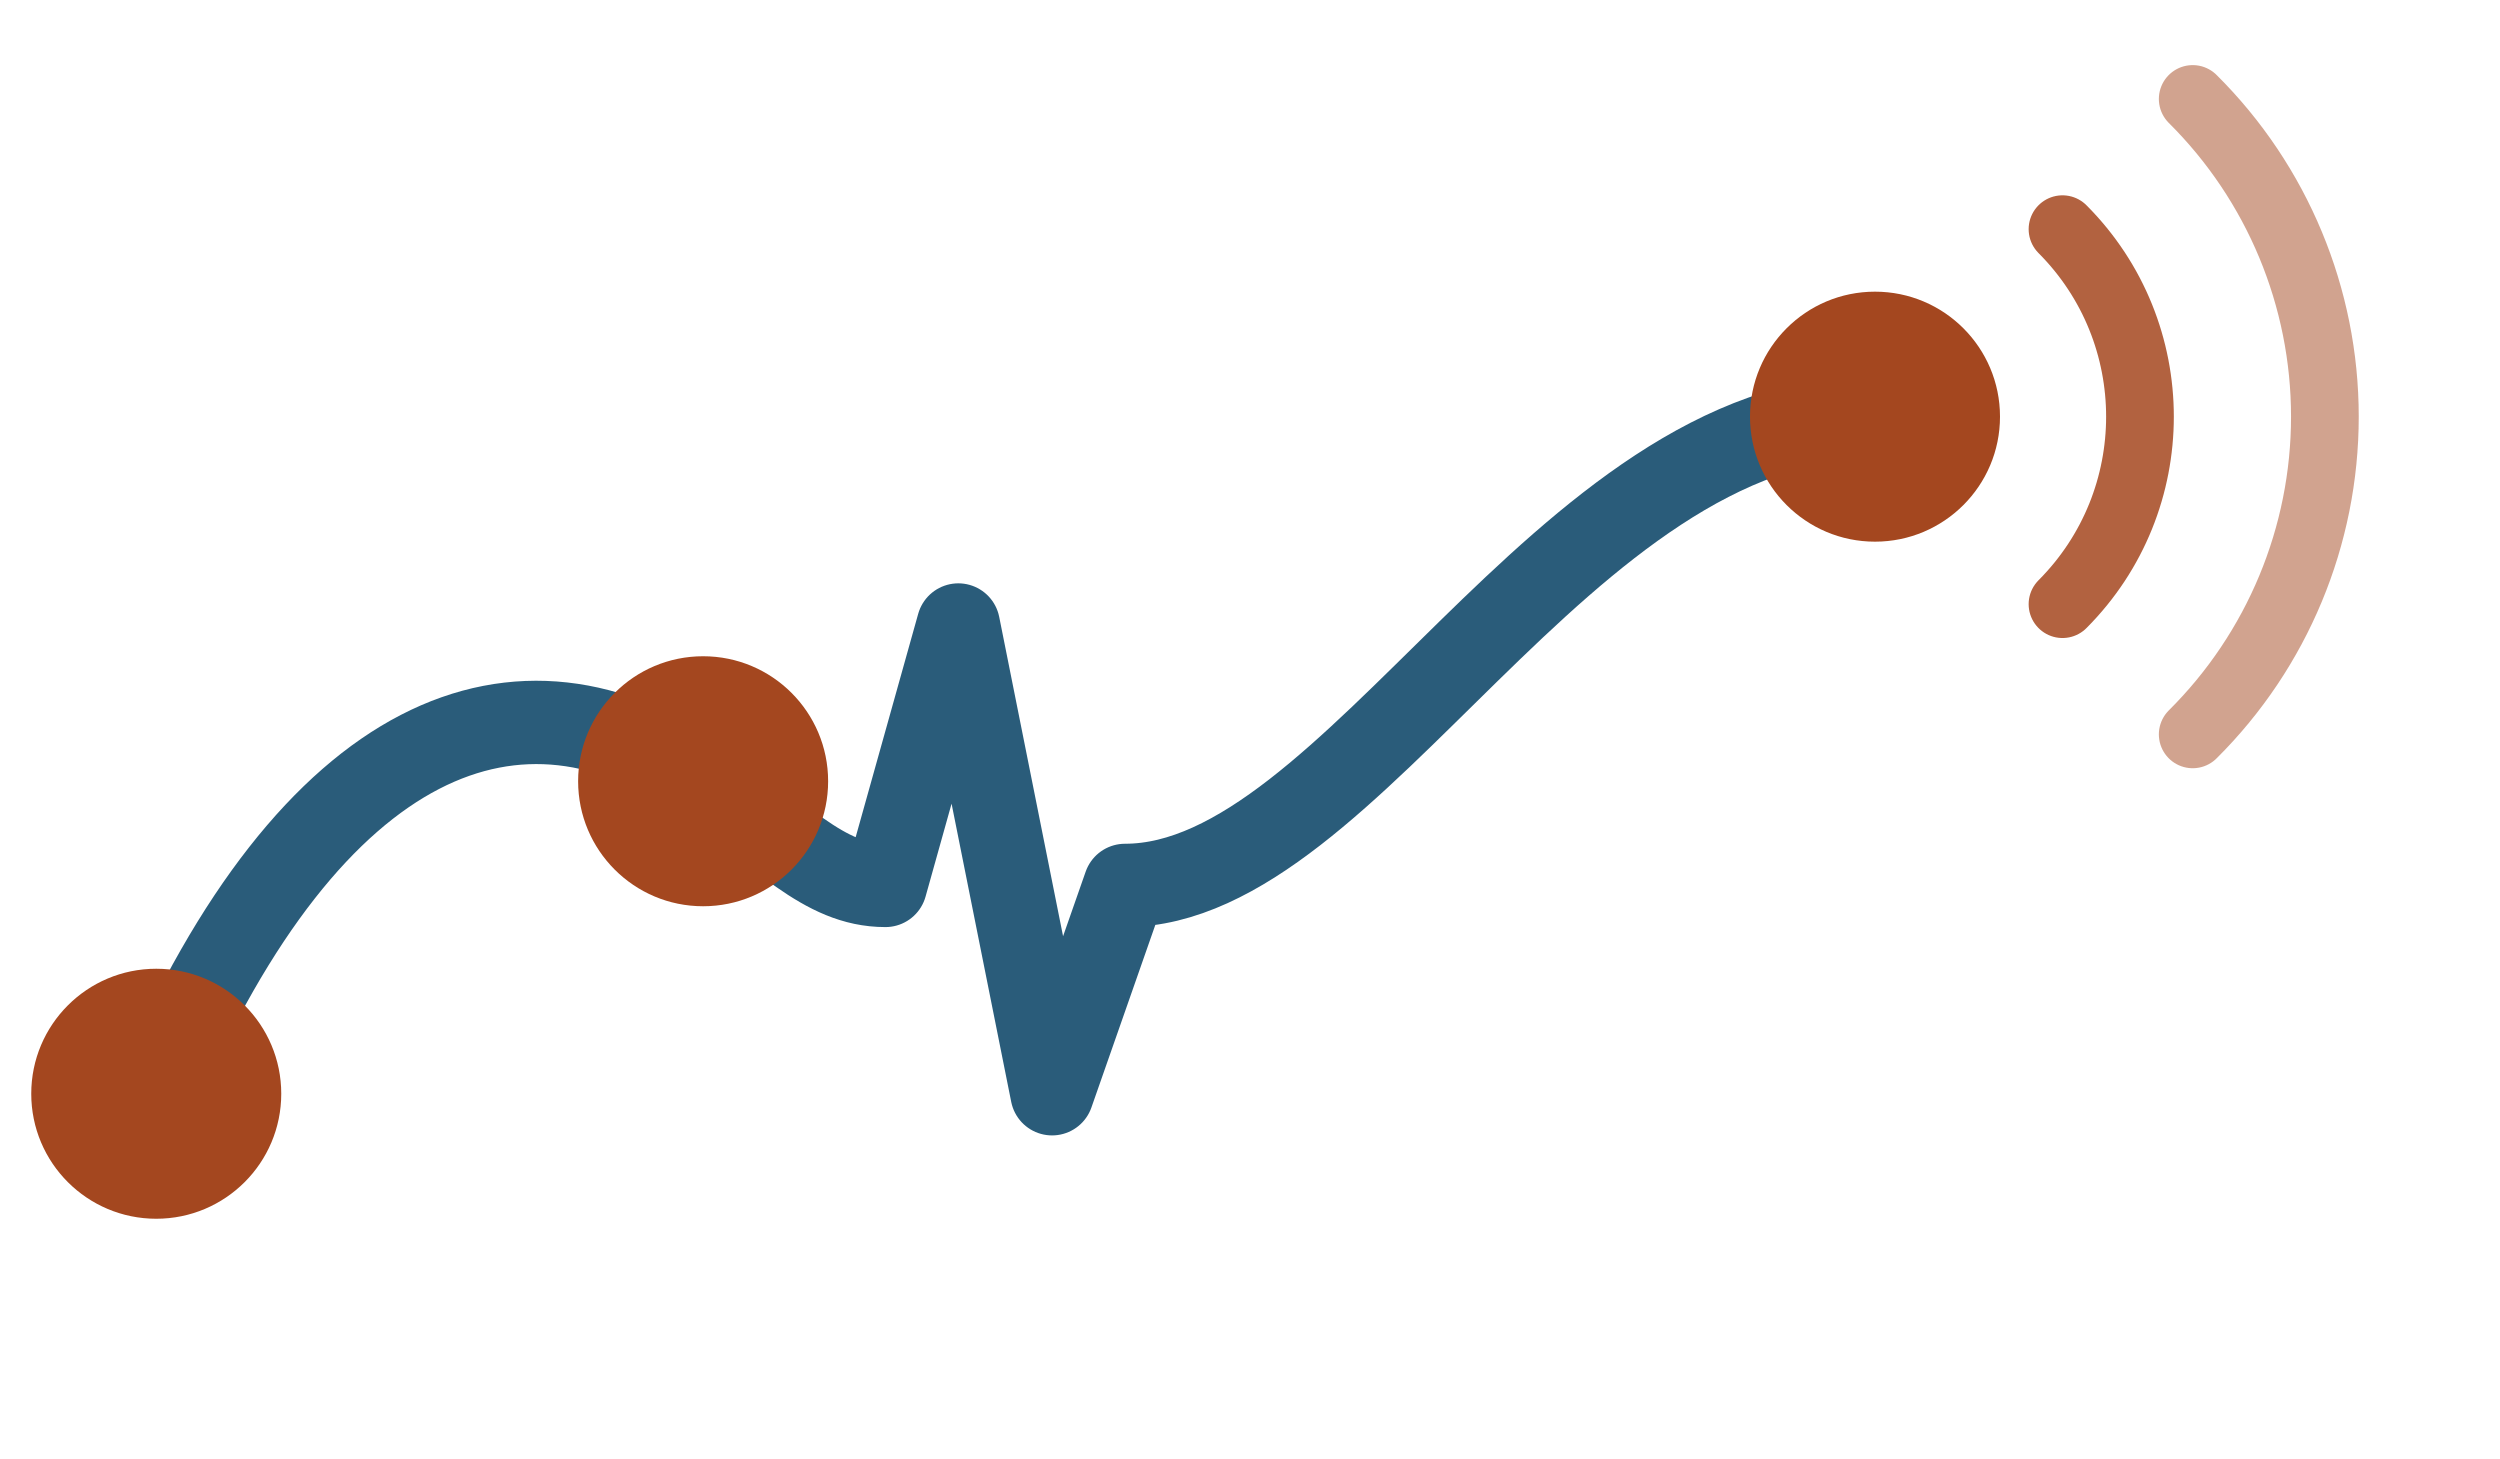
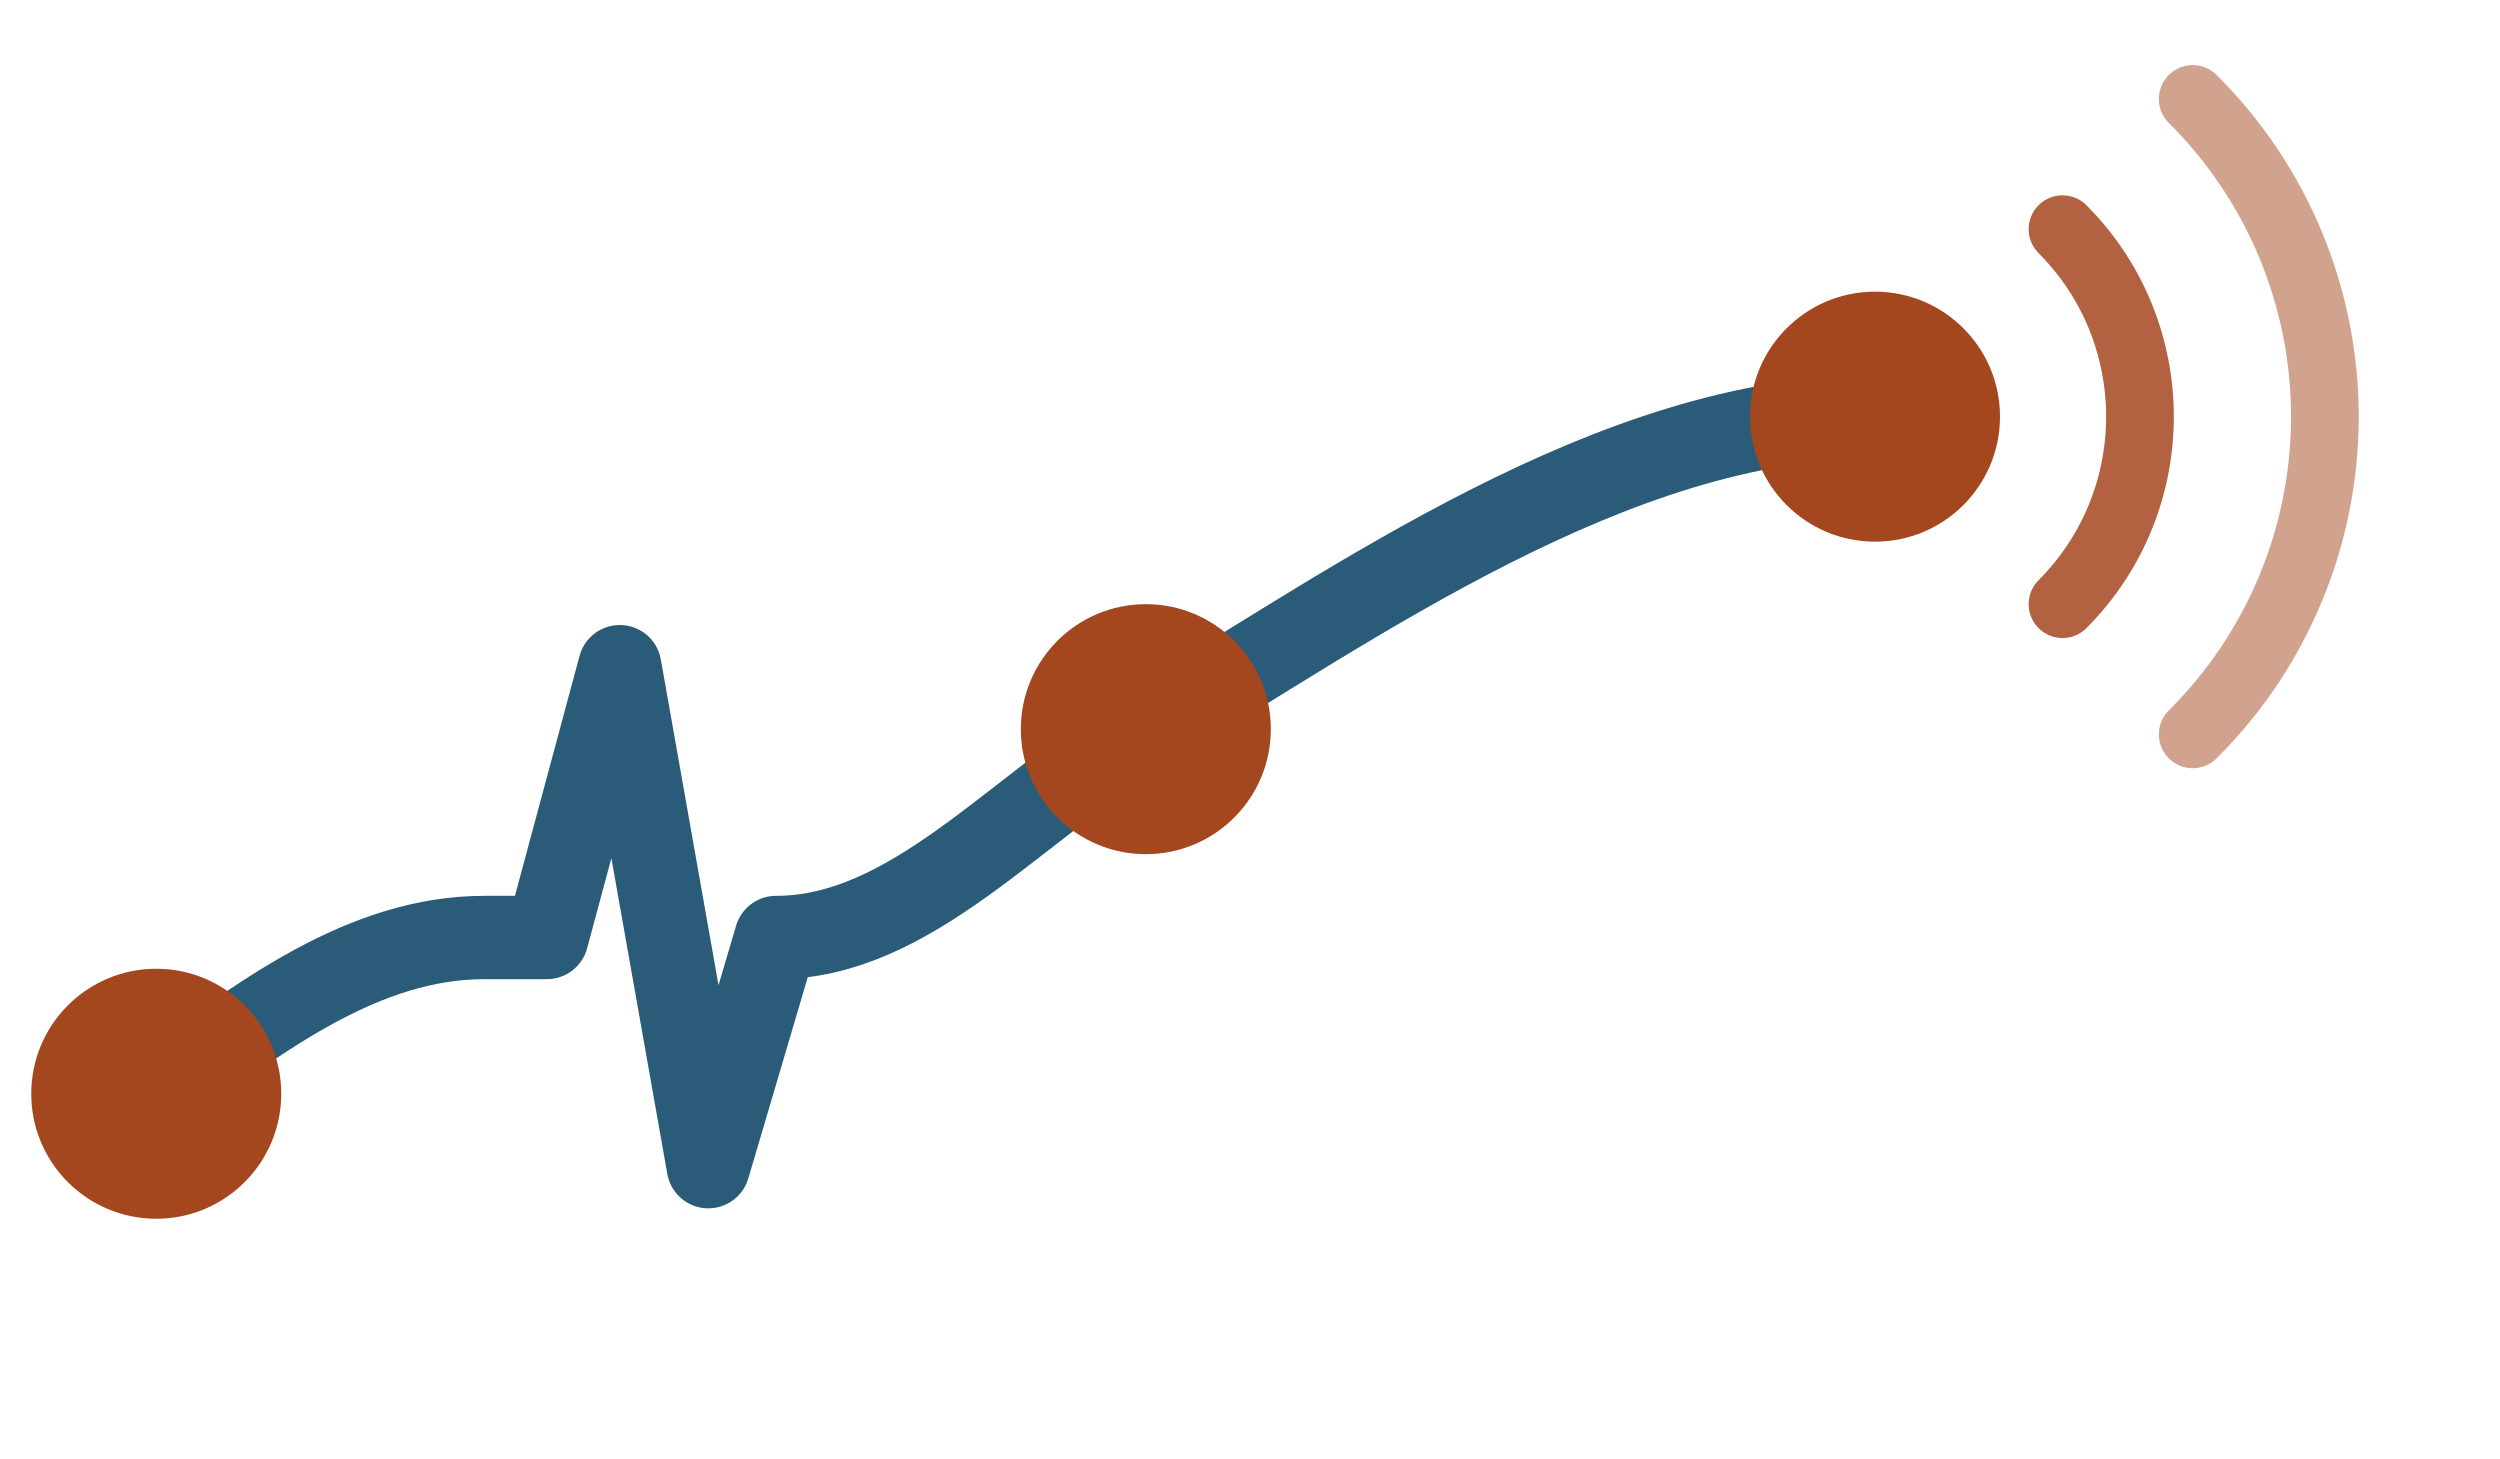
<svg xmlns="http://www.w3.org/2000/svg" width="48" height="28" viewBox="0 0 48 28" fill="none">
-   <path d="M3 21 C 6 14, 10 12.5, 13.5 15 C 15 16, 15.8 17, 17 17 L 18.4 12 L 20.2 21 L 21.6 17 C 26 17, 30 8, 36 8" stroke="#2A5C7A" stroke-width="1.6" stroke-linecap="round" stroke-linejoin="round" />
+   <path d="M3 21 C 5 19.5, 7 18, 9.3 18 L 10.5 18 L 11.9 12.8 L 13.6 22.4 L 14.9 18 C 17.5 18, 19.5 15.5, 22 14 C 26 11.6, 31 8, 36 8" stroke="#2A5C7A" stroke-width="1.6" stroke-linecap="round" stroke-linejoin="round" />
  <path d="M39.6 4.4 A 5.1 5.1 0 0 1 39.6 11.6" stroke="#A4471F" stroke-width="1.3" stroke-linecap="round" opacity="0.85" />
  <path d="M42.1 1.9 A 8.6 8.6 0 0 1 42.1 14.1" stroke="#A4471F" stroke-width="1.3" stroke-linecap="round" opacity="0.5" />
  <circle cx="3" cy="21" r="2.4" fill="#A4471F" />
-   <circle cx="13.5" cy="15" r="2.4" fill="#A4471F" />
+   <circle cx="22" cy="14" r="2.4" fill="#A4471F" />
  <circle cx="36" cy="8" r="2.4" fill="#A4471F" />
</svg>
